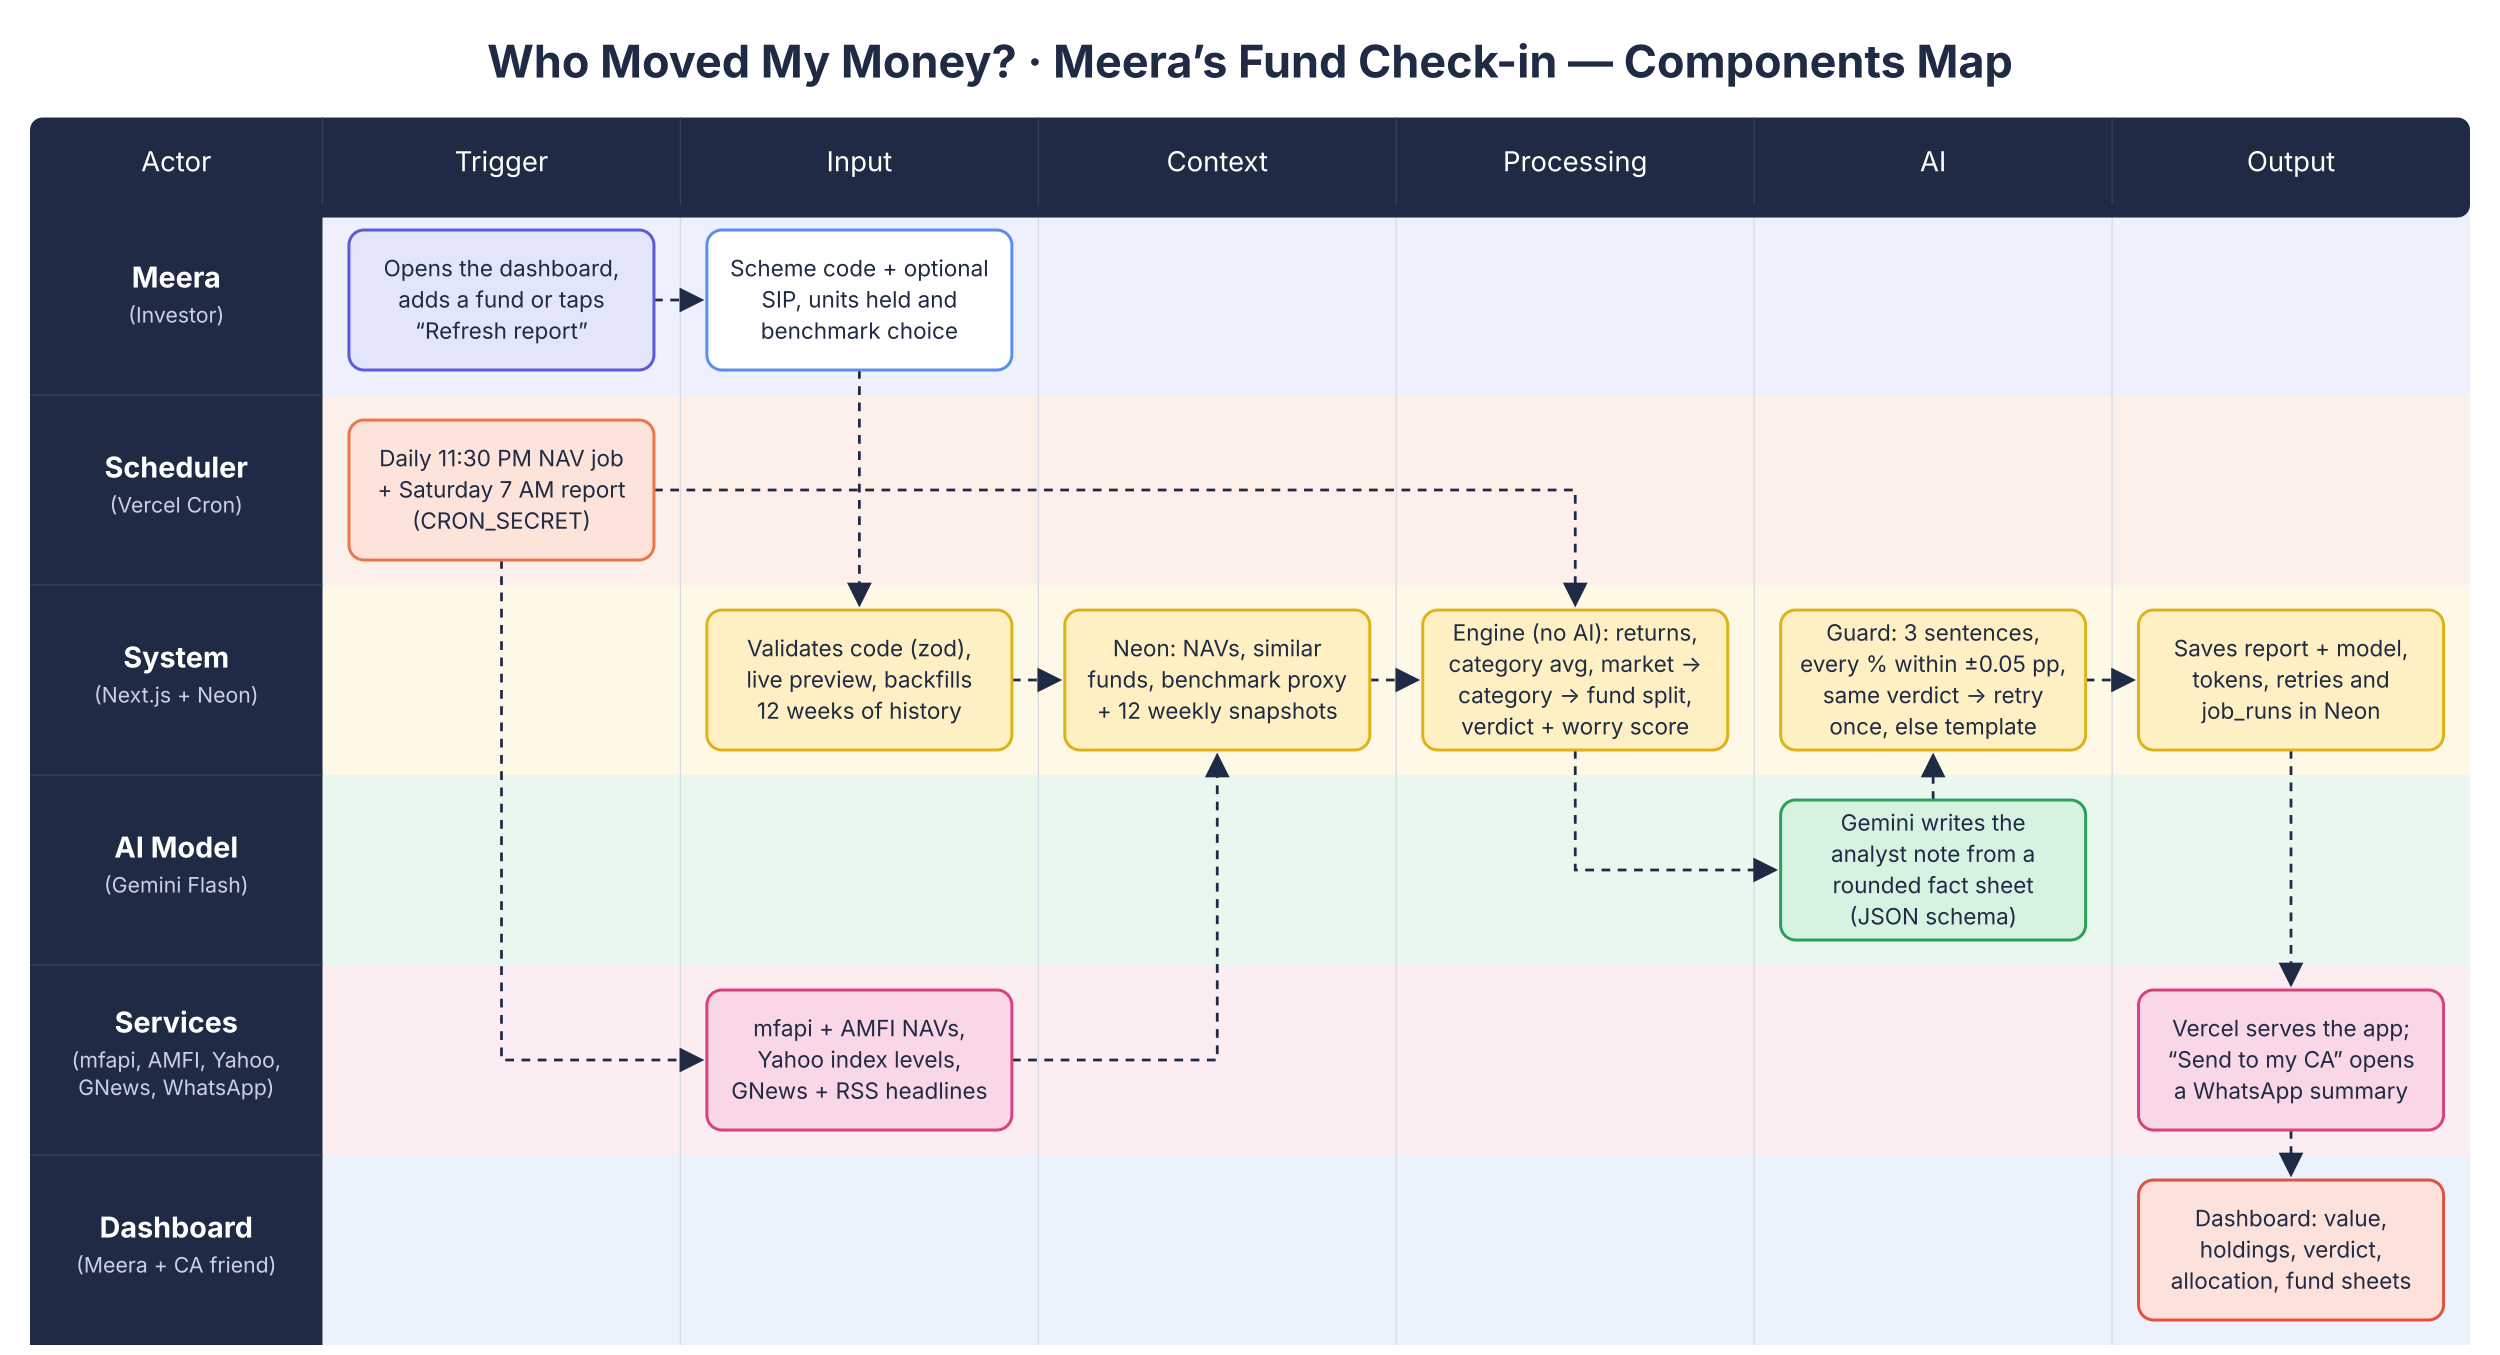
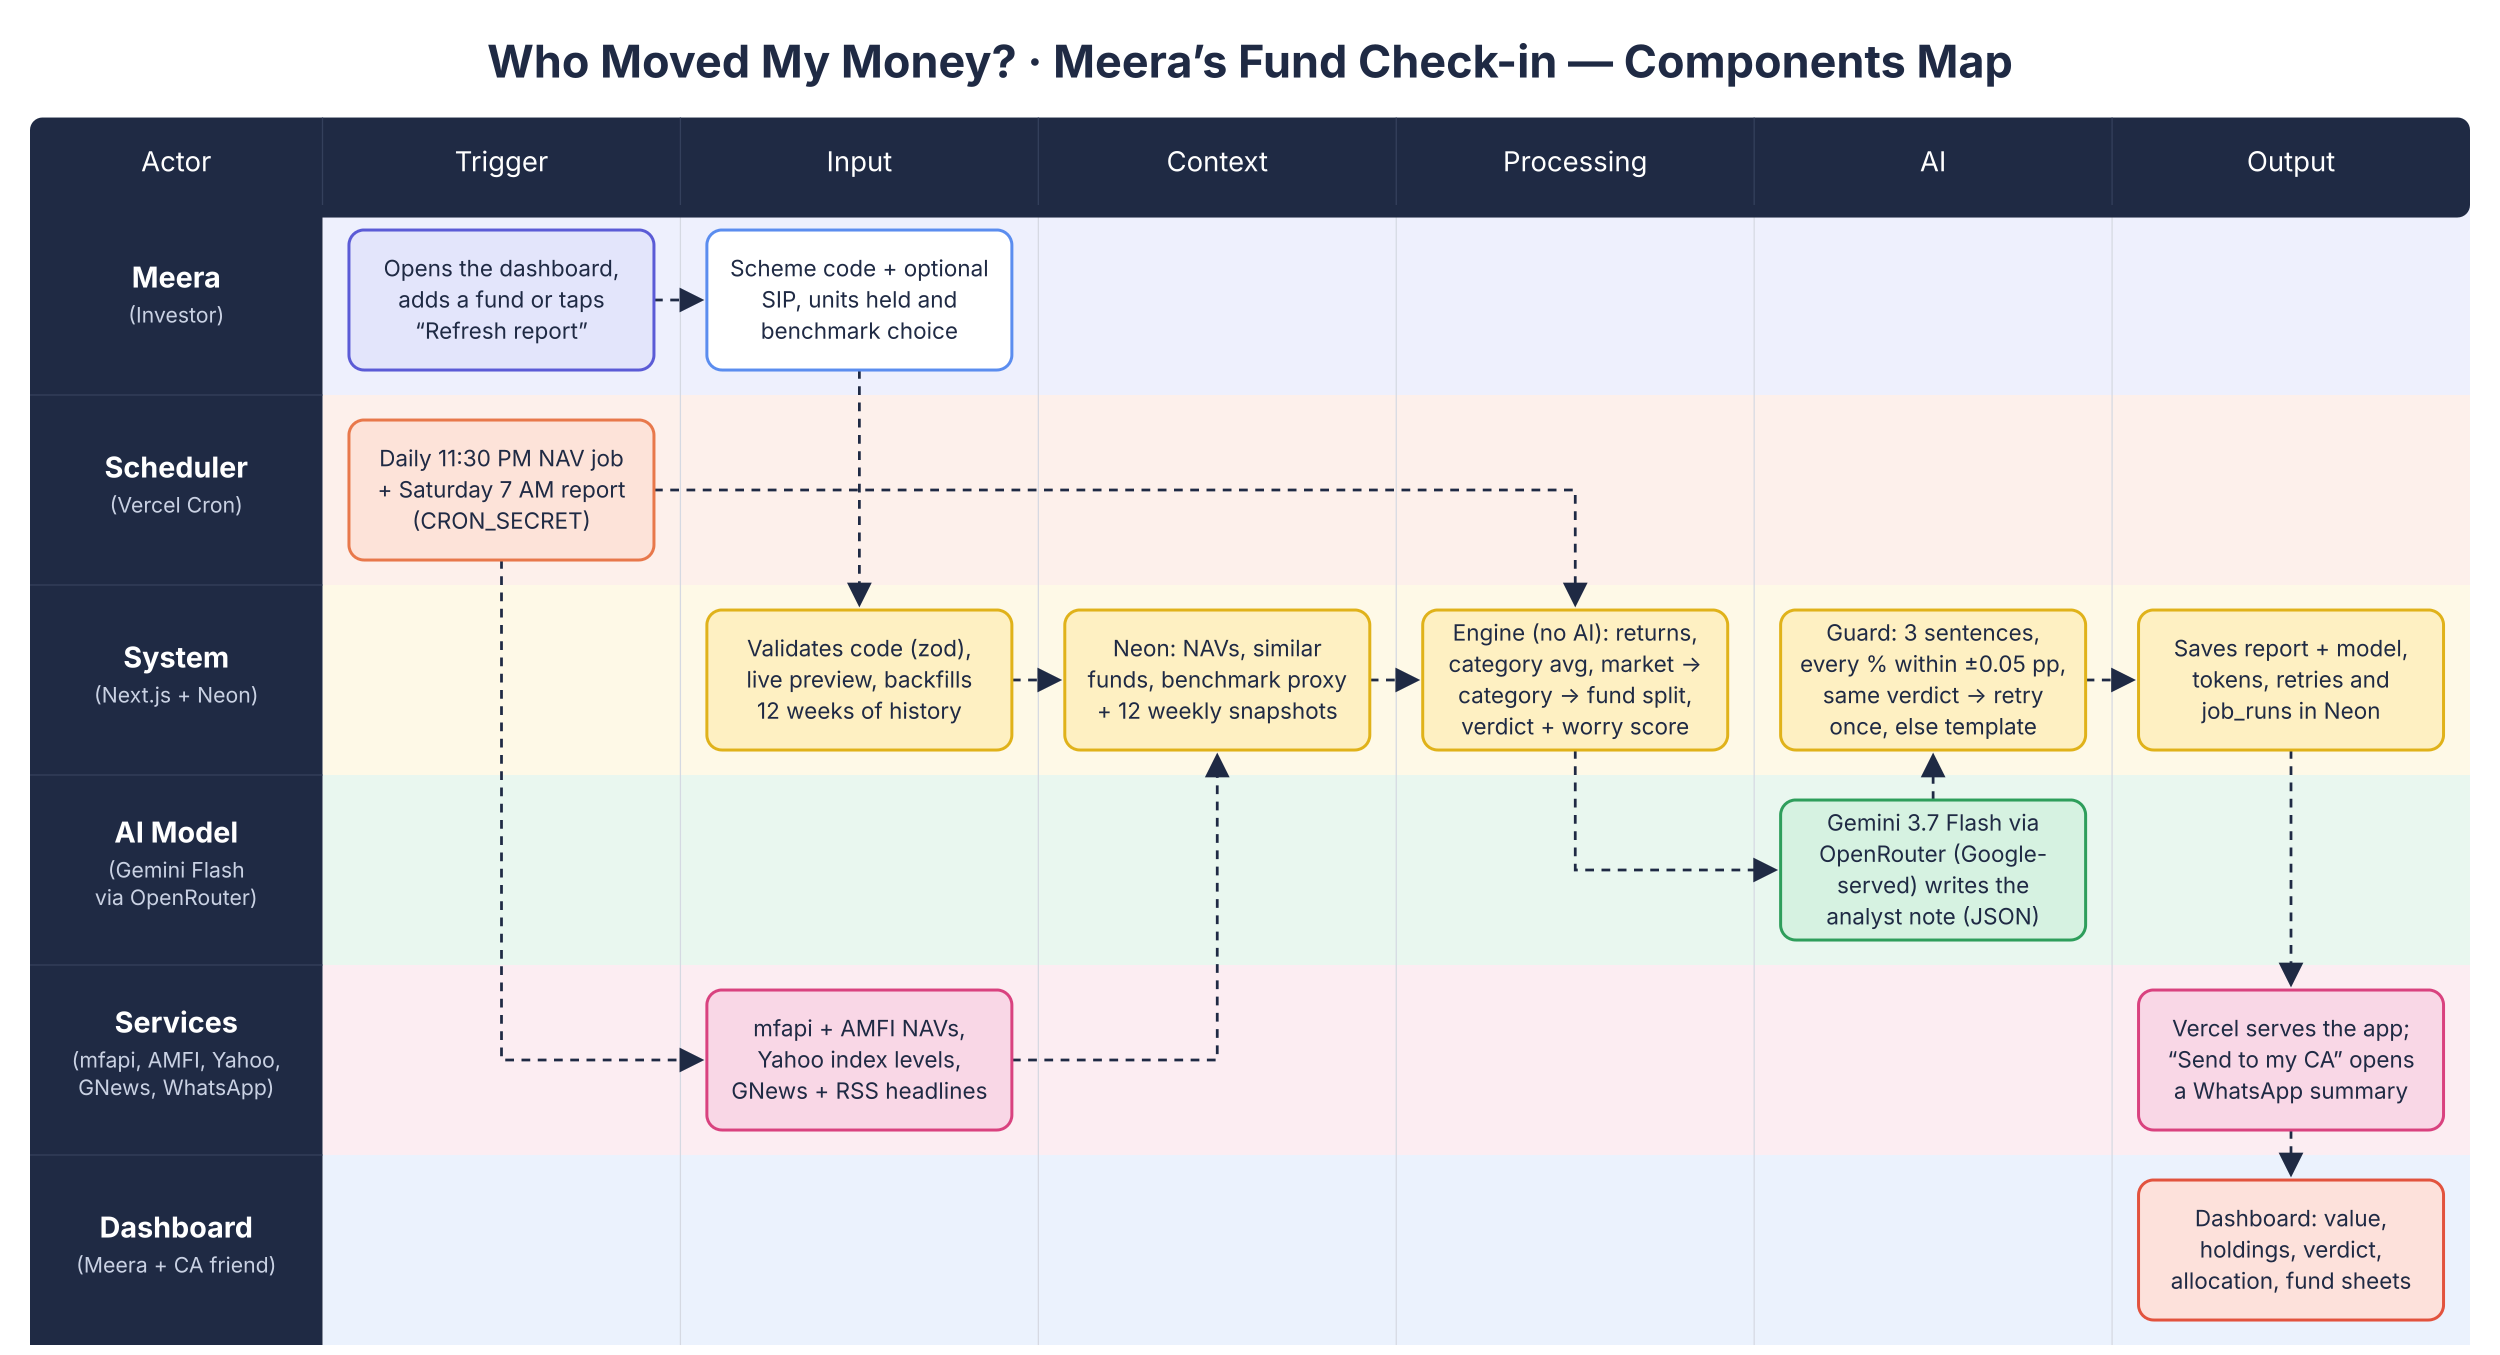
<svg xmlns="http://www.w3.org/2000/svg" viewBox="0 0 2000 1084" width="2000" height="1084" font-family="&quot;Segoe UI&quot;, &quot;Inter&quot;, &quot;Helvetica Neue&quot;, Arial, sans-serif">
  <defs>
    <marker id="arrow" viewBox="0 0 10 10" refX="7" refY="5" markerWidth="9" markerHeight="9" orient="auto-start-reverse">
      <path d="M0 0 L10 5 L0 10 z" fill="#1f2a44" />
    </marker>
  </defs>
  <rect width="2000" height="1084" fill="#ffffff" />
  <text x="1000" y="62" text-anchor="middle" font-size="36" font-weight="700" fill="#1f2a44">Who Moved My Money? · Meera’s Fund Check-in — Components Map</text>
  <rect x="258" y="164" width="1718" height="152" fill="#eef0fd" />
  <rect x="258" y="316" width="1718" height="152" fill="#fdf0eb" />
  <rect x="258" y="468" width="1718" height="152" fill="#fef9e7" />
  <rect x="258" y="620" width="1718" height="152" fill="#e9f7ef" />
  <rect x="258" y="772" width="1718" height="152" fill="#fcedf2" />
  <rect x="258" y="924" width="1718" height="152" fill="#ebf2fd" />
  <line x1="544.333" y1="164" x2="544.333" y2="1076" stroke="#d5d9e2" stroke-width="1" />
  <line x1="830.667" y1="164" x2="830.667" y2="1076" stroke="#d5d9e2" stroke-width="1" />
  <line x1="1117" y1="164" x2="1117" y2="1076" stroke="#d5d9e2" stroke-width="1" />
  <line x1="1403.333" y1="164" x2="1403.333" y2="1076" stroke="#d5d9e2" stroke-width="1" />
  <line x1="1689.667" y1="164" x2="1689.667" y2="1076" stroke="#d5d9e2" stroke-width="1" />
  <rect x="24" y="94" width="1952" height="80" rx="10" fill="#1f2a44" />
  <rect x="24" y="164" width="234" height="912" fill="#1f2a44" />
  <text x="141" y="137" text-anchor="middle" font-size="22" fill="#ffffff">Actor</text>
  <text x="401.167" y="137" text-anchor="middle" font-size="22" fill="#ffffff">Trigger</text>
  <line x1="544.333" y1="94" x2="544.333" y2="164" stroke="#34405c" stroke-width="1" />
  <text x="687.5" y="137" text-anchor="middle" font-size="22" fill="#ffffff">Input</text>
  <line x1="830.667" y1="94" x2="830.667" y2="164" stroke="#34405c" stroke-width="1" />
  <text x="973.833" y="137" text-anchor="middle" font-size="22" fill="#ffffff">Context</text>
  <line x1="1117" y1="94" x2="1117" y2="164" stroke="#34405c" stroke-width="1" />
  <text x="1260.167" y="137" text-anchor="middle" font-size="22" fill="#ffffff">Processing</text>
  <line x1="1403.333" y1="94" x2="1403.333" y2="164" stroke="#34405c" stroke-width="1" />
  <text x="1546.5" y="137" text-anchor="middle" font-size="22" fill="#ffffff">AI</text>
  <line x1="1689.667" y1="94" x2="1689.667" y2="164" stroke="#34405c" stroke-width="1" />
  <text x="1832.833" y="137" text-anchor="middle" font-size="22" fill="#ffffff">Output</text>
  <line x1="258" y1="94" x2="258" y2="164" stroke="#34405c" stroke-width="1" />
  <text x="141" y="230" text-anchor="middle" font-size="23" font-weight="700" fill="#ffffff">Meera</text>
  <text x="141" y="258" text-anchor="middle" font-size="17" fill="#c9d1e3">(Investor)</text>
  <line x1="24" y1="316" x2="258" y2="316" stroke="#34405c" stroke-width="1" />
  <text x="141" y="382" text-anchor="middle" font-size="23" font-weight="700" fill="#ffffff">Scheduler</text>
  <text x="141" y="410" text-anchor="middle" font-size="17" fill="#c9d1e3">(Vercel Cron)</text>
  <line x1="24" y1="468" x2="258" y2="468" stroke="#34405c" stroke-width="1" />
  <text x="141" y="534" text-anchor="middle" font-size="23" font-weight="700" fill="#ffffff">System</text>
  <text x="141" y="562" text-anchor="middle" font-size="17" fill="#c9d1e3">(Next.js + Neon)</text>
  <line x1="24" y1="620" x2="258" y2="620" stroke="#34405c" stroke-width="1" />
-   <text x="141" y="686" text-anchor="middle" font-size="23" font-weight="700" fill="#ffffff">AI Model</text>
-   <text x="141" y="714" text-anchor="middle" font-size="17" fill="#c9d1e3">(Gemini Flash)</text>
+   <text x="141" y="674" text-anchor="middle" font-size="23" font-weight="700" fill="#ffffff">AI Model</text>
+   <text x="141" y="702" text-anchor="middle" font-size="17" fill="#c9d1e3">(Gemini Flash</text>
+   <text x="141" y="724" text-anchor="middle" font-size="17" fill="#c9d1e3">via OpenRouter)</text>
  <line x1="24" y1="772" x2="258" y2="772" stroke="#34405c" stroke-width="1" />
  <text x="141" y="826" text-anchor="middle" font-size="23" font-weight="700" fill="#ffffff">Services</text>
  <text x="141" y="854" text-anchor="middle" font-size="17" fill="#c9d1e3">(mfapi, AMFI, Yahoo,</text>
  <text x="141" y="876" text-anchor="middle" font-size="17" fill="#c9d1e3">GNews, WhatsApp)</text>
  <line x1="24" y1="924" x2="258" y2="924" stroke="#34405c" stroke-width="1" />
  <text x="141" y="990" text-anchor="middle" font-size="23" font-weight="700" fill="#ffffff">Dashboard</text>
  <text x="141" y="1018" text-anchor="middle" font-size="17" fill="#c9d1e3">(Meera + CA friend)</text>
  <path d="M523.2 240.0 L557.5 240.0" fill="none" stroke="#1f2a44" stroke-width="2.2" stroke-dasharray="7 6" marker-end="url(#arrow)" />
  <path d="M687.5 296.0 L687.5 480.0" fill="none" stroke="#1f2a44" stroke-width="2.2" stroke-dasharray="7 6" marker-end="url(#arrow)" />
  <path d="M401.2 448.0 L401.2 848.0 L557.5 848.0" fill="none" stroke="#1f2a44" stroke-width="2.2" stroke-dasharray="7 6" marker-end="url(#arrow)" />
  <path d="M523.2 392.0 L1260.2 392.0 L1260.2 480.0" fill="none" stroke="#1f2a44" stroke-width="2.2" stroke-dasharray="7 6" marker-end="url(#arrow)" />
  <path d="M809.5 848.0 L973.8 848.0 L973.8 608.0" fill="none" stroke="#1f2a44" stroke-width="2.2" stroke-dasharray="7 6" marker-end="url(#arrow)" />
  <path d="M809.5 544.0 L843.8 544.0" fill="none" stroke="#1f2a44" stroke-width="2.2" stroke-dasharray="7 6" marker-end="url(#arrow)" />
  <path d="M1095.8 544.0 L1130.2 544.0" fill="none" stroke="#1f2a44" stroke-width="2.2" stroke-dasharray="7 6" marker-end="url(#arrow)" />
  <path d="M1260.2 600.0 L1260.2 696.0 L1416.5 696.0" fill="none" stroke="#1f2a44" stroke-width="2.2" stroke-dasharray="7 6" marker-end="url(#arrow)" />
  <path d="M1546.5 640.0 L1546.5 608.0" fill="none" stroke="#1f2a44" stroke-width="2.2" stroke-dasharray="7 6" marker-end="url(#arrow)" />
  <path d="M1668.5 544.0 L1702.8 544.0" fill="none" stroke="#1f2a44" stroke-width="2.2" stroke-dasharray="7 6" marker-end="url(#arrow)" />
  <path d="M1832.8 600.0 L1832.8 784.0" fill="none" stroke="#1f2a44" stroke-width="2.2" stroke-dasharray="7 6" marker-end="url(#arrow)" />
  <path d="M1832.8 904.0 L1832.8 936.0" fill="none" stroke="#1f2a44" stroke-width="2.2" stroke-dasharray="7 6" marker-end="url(#arrow)" />
  <rect x="279.167" y="184" width="244" height="112" rx="12" fill="#e3e5fb" stroke="#5b5bd6" stroke-width="2.4" />
  <text x="401.167" y="221" text-anchor="middle" font-size="18" fill="#1f2a44">Opens the dashboard,</text>
  <text x="401.167" y="246" text-anchor="middle" font-size="18" fill="#1f2a44">adds a fund or taps</text>
  <text x="401.167" y="271" text-anchor="middle" font-size="18" fill="#1f2a44">“Refresh report”</text>
  <rect x="565.5" y="184" width="244" height="112" rx="12" fill="#ffffff" stroke="#5b8def" stroke-width="2.4" />
  <text x="687.5" y="221" text-anchor="middle" font-size="18" fill="#1f2a44">Scheme code + optional</text>
  <text x="687.5" y="246" text-anchor="middle" font-size="18" fill="#1f2a44">SIP, units held and</text>
  <text x="687.5" y="271" text-anchor="middle" font-size="18" fill="#1f2a44">benchmark choice</text>
  <rect x="279.167" y="336" width="244" height="112" rx="12" fill="#fde3d9" stroke="#e8784b" stroke-width="2.4" />
  <text x="401.167" y="373" text-anchor="middle" font-size="18" fill="#1f2a44">Daily 11:30 PM NAV job</text>
  <text x="401.167" y="398" text-anchor="middle" font-size="18" fill="#1f2a44">+ Saturday 7 AM report</text>
  <text x="401.167" y="423" text-anchor="middle" font-size="18" fill="#1f2a44">(CRON_SECRET)</text>
  <rect x="565.5" y="488" width="244" height="112" rx="12" fill="#fef0c2" stroke="#e0b21a" stroke-width="2.4" />
  <text x="687.5" y="525" text-anchor="middle" font-size="18" fill="#1f2a44">Validates code (zod),</text>
  <text x="687.5" y="550" text-anchor="middle" font-size="18" fill="#1f2a44">live preview, backfills</text>
  <text x="687.5" y="575" text-anchor="middle" font-size="18" fill="#1f2a44">12 weeks of history</text>
  <rect x="851.833" y="488" width="244" height="112" rx="12" fill="#fef0c2" stroke="#e0b21a" stroke-width="2.4" />
  <text x="973.833" y="525" text-anchor="middle" font-size="18" fill="#1f2a44">Neon: NAVs, similar</text>
  <text x="973.833" y="550" text-anchor="middle" font-size="18" fill="#1f2a44">funds, benchmark proxy</text>
  <text x="973.833" y="575" text-anchor="middle" font-size="18" fill="#1f2a44">+ 12 weekly snapshots</text>
  <rect x="1138.167" y="488" width="244" height="112" rx="12" fill="#fef0c2" stroke="#e0b21a" stroke-width="2.4" />
  <text x="1260.167" y="512.5" text-anchor="middle" font-size="18" fill="#1f2a44">Engine (no AI): returns,</text>
  <text x="1260.167" y="537.5" text-anchor="middle" font-size="18" fill="#1f2a44">category avg, market →</text>
  <text x="1260.167" y="562.5" text-anchor="middle" font-size="18" fill="#1f2a44">category → fund split,</text>
  <text x="1260.167" y="587.5" text-anchor="middle" font-size="18" fill="#1f2a44">verdict + worry score</text>
  <rect x="1424.5" y="488" width="244" height="112" rx="12" fill="#fef0c2" stroke="#e0b21a" stroke-width="2.4" />
  <text x="1546.5" y="512.5" text-anchor="middle" font-size="18" fill="#1f2a44">Guard: 3 sentences,</text>
  <text x="1546.5" y="537.5" text-anchor="middle" font-size="18" fill="#1f2a44">every % within ±0.05 pp,</text>
  <text x="1546.5" y="562.5" text-anchor="middle" font-size="18" fill="#1f2a44">same verdict → retry</text>
  <text x="1546.5" y="587.5" text-anchor="middle" font-size="18" fill="#1f2a44">once, else template</text>
  <rect x="1710.833" y="488" width="244" height="112" rx="12" fill="#fef0c2" stroke="#e0b21a" stroke-width="2.4" />
  <text x="1832.833" y="525" text-anchor="middle" font-size="18" fill="#1f2a44">Saves report + model,</text>
  <text x="1832.833" y="550" text-anchor="middle" font-size="18" fill="#1f2a44">tokens, retries and</text>
  <text x="1832.833" y="575" text-anchor="middle" font-size="18" fill="#1f2a44">job_runs in Neon</text>
  <rect x="1424.5" y="640" width="244" height="112" rx="12" fill="#d6f2e1" stroke="#2e9e5b" stroke-width="2.4" />
-   <text x="1546.5" y="664.5" text-anchor="middle" font-size="18" fill="#1f2a44">Gemini writes the</text>
-   <text x="1546.5" y="689.5" text-anchor="middle" font-size="18" fill="#1f2a44">analyst note from a</text>
-   <text x="1546.5" y="714.5" text-anchor="middle" font-size="18" fill="#1f2a44">rounded fact sheet</text>
-   <text x="1546.5" y="739.5" text-anchor="middle" font-size="18" fill="#1f2a44">(JSON schema)</text>
+   <text x="1546.5" y="664.5" text-anchor="middle" font-size="18" fill="#1f2a44">Gemini 3.7 Flash via</text>
+   <text x="1546.5" y="689.5" text-anchor="middle" font-size="18" fill="#1f2a44">OpenRouter (Google-</text>
+   <text x="1546.5" y="714.5" text-anchor="middle" font-size="18" fill="#1f2a44">served) writes the</text>
+   <text x="1546.5" y="739.5" text-anchor="middle" font-size="18" fill="#1f2a44">analyst note (JSON)</text>
  <rect x="565.5" y="792" width="244" height="112" rx="12" fill="#f9d7e6" stroke="#d9427f" stroke-width="2.4" />
  <text x="687.5" y="829" text-anchor="middle" font-size="18" fill="#1f2a44">mfapi + AMFI NAVs,</text>
  <text x="687.5" y="854" text-anchor="middle" font-size="18" fill="#1f2a44">Yahoo index levels,</text>
  <text x="687.5" y="879" text-anchor="middle" font-size="18" fill="#1f2a44">GNews + RSS headlines</text>
  <rect x="1710.833" y="792" width="244" height="112" rx="12" fill="#f9d7e6" stroke="#d9427f" stroke-width="2.4" />
  <text x="1832.833" y="829" text-anchor="middle" font-size="18" fill="#1f2a44">Vercel serves the app;</text>
  <text x="1832.833" y="854" text-anchor="middle" font-size="18" fill="#1f2a44">“Send to my CA” opens</text>
  <text x="1832.833" y="879" text-anchor="middle" font-size="18" fill="#1f2a44">a WhatsApp summary</text>
  <rect x="1710.833" y="944" width="244" height="112" rx="12" fill="#fde1db" stroke="#e2533e" stroke-width="2.4" />
  <text x="1832.833" y="981" text-anchor="middle" font-size="18" fill="#1f2a44">Dashboard: value,</text>
  <text x="1832.833" y="1006" text-anchor="middle" font-size="18" fill="#1f2a44">holdings, verdict,</text>
  <text x="1832.833" y="1031" text-anchor="middle" font-size="18" fill="#1f2a44">allocation, fund sheets</text>
</svg>
